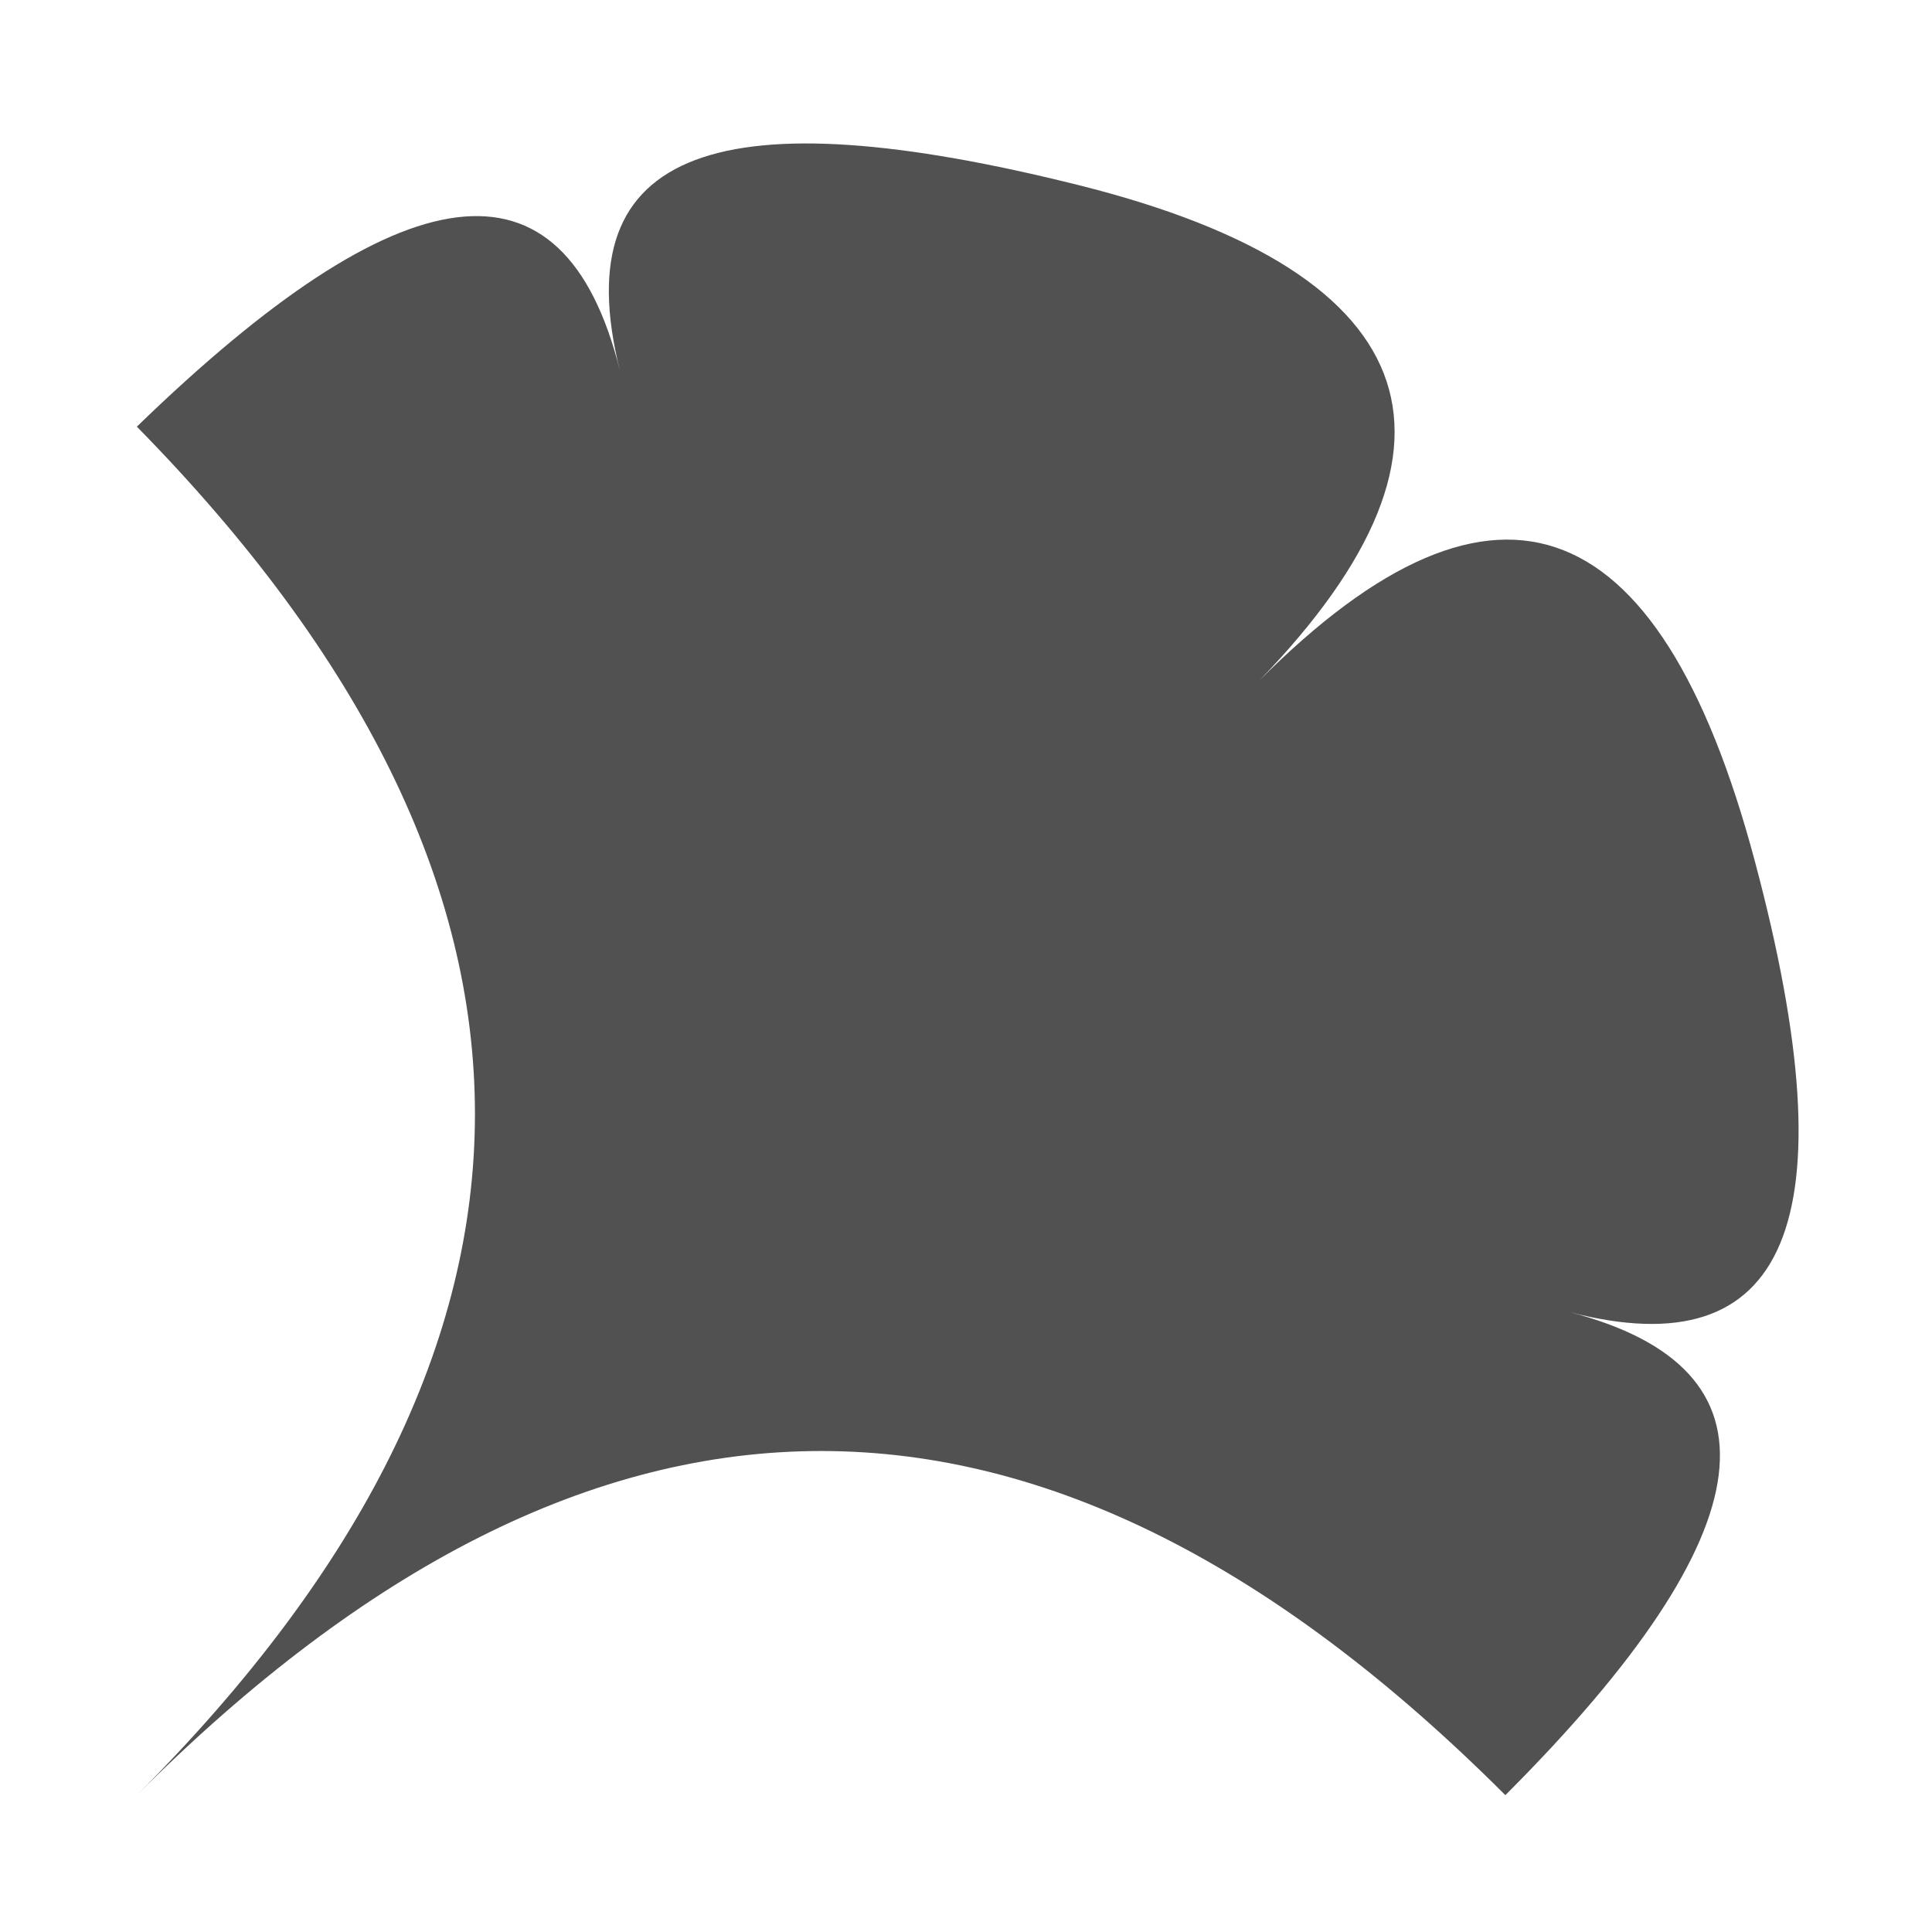
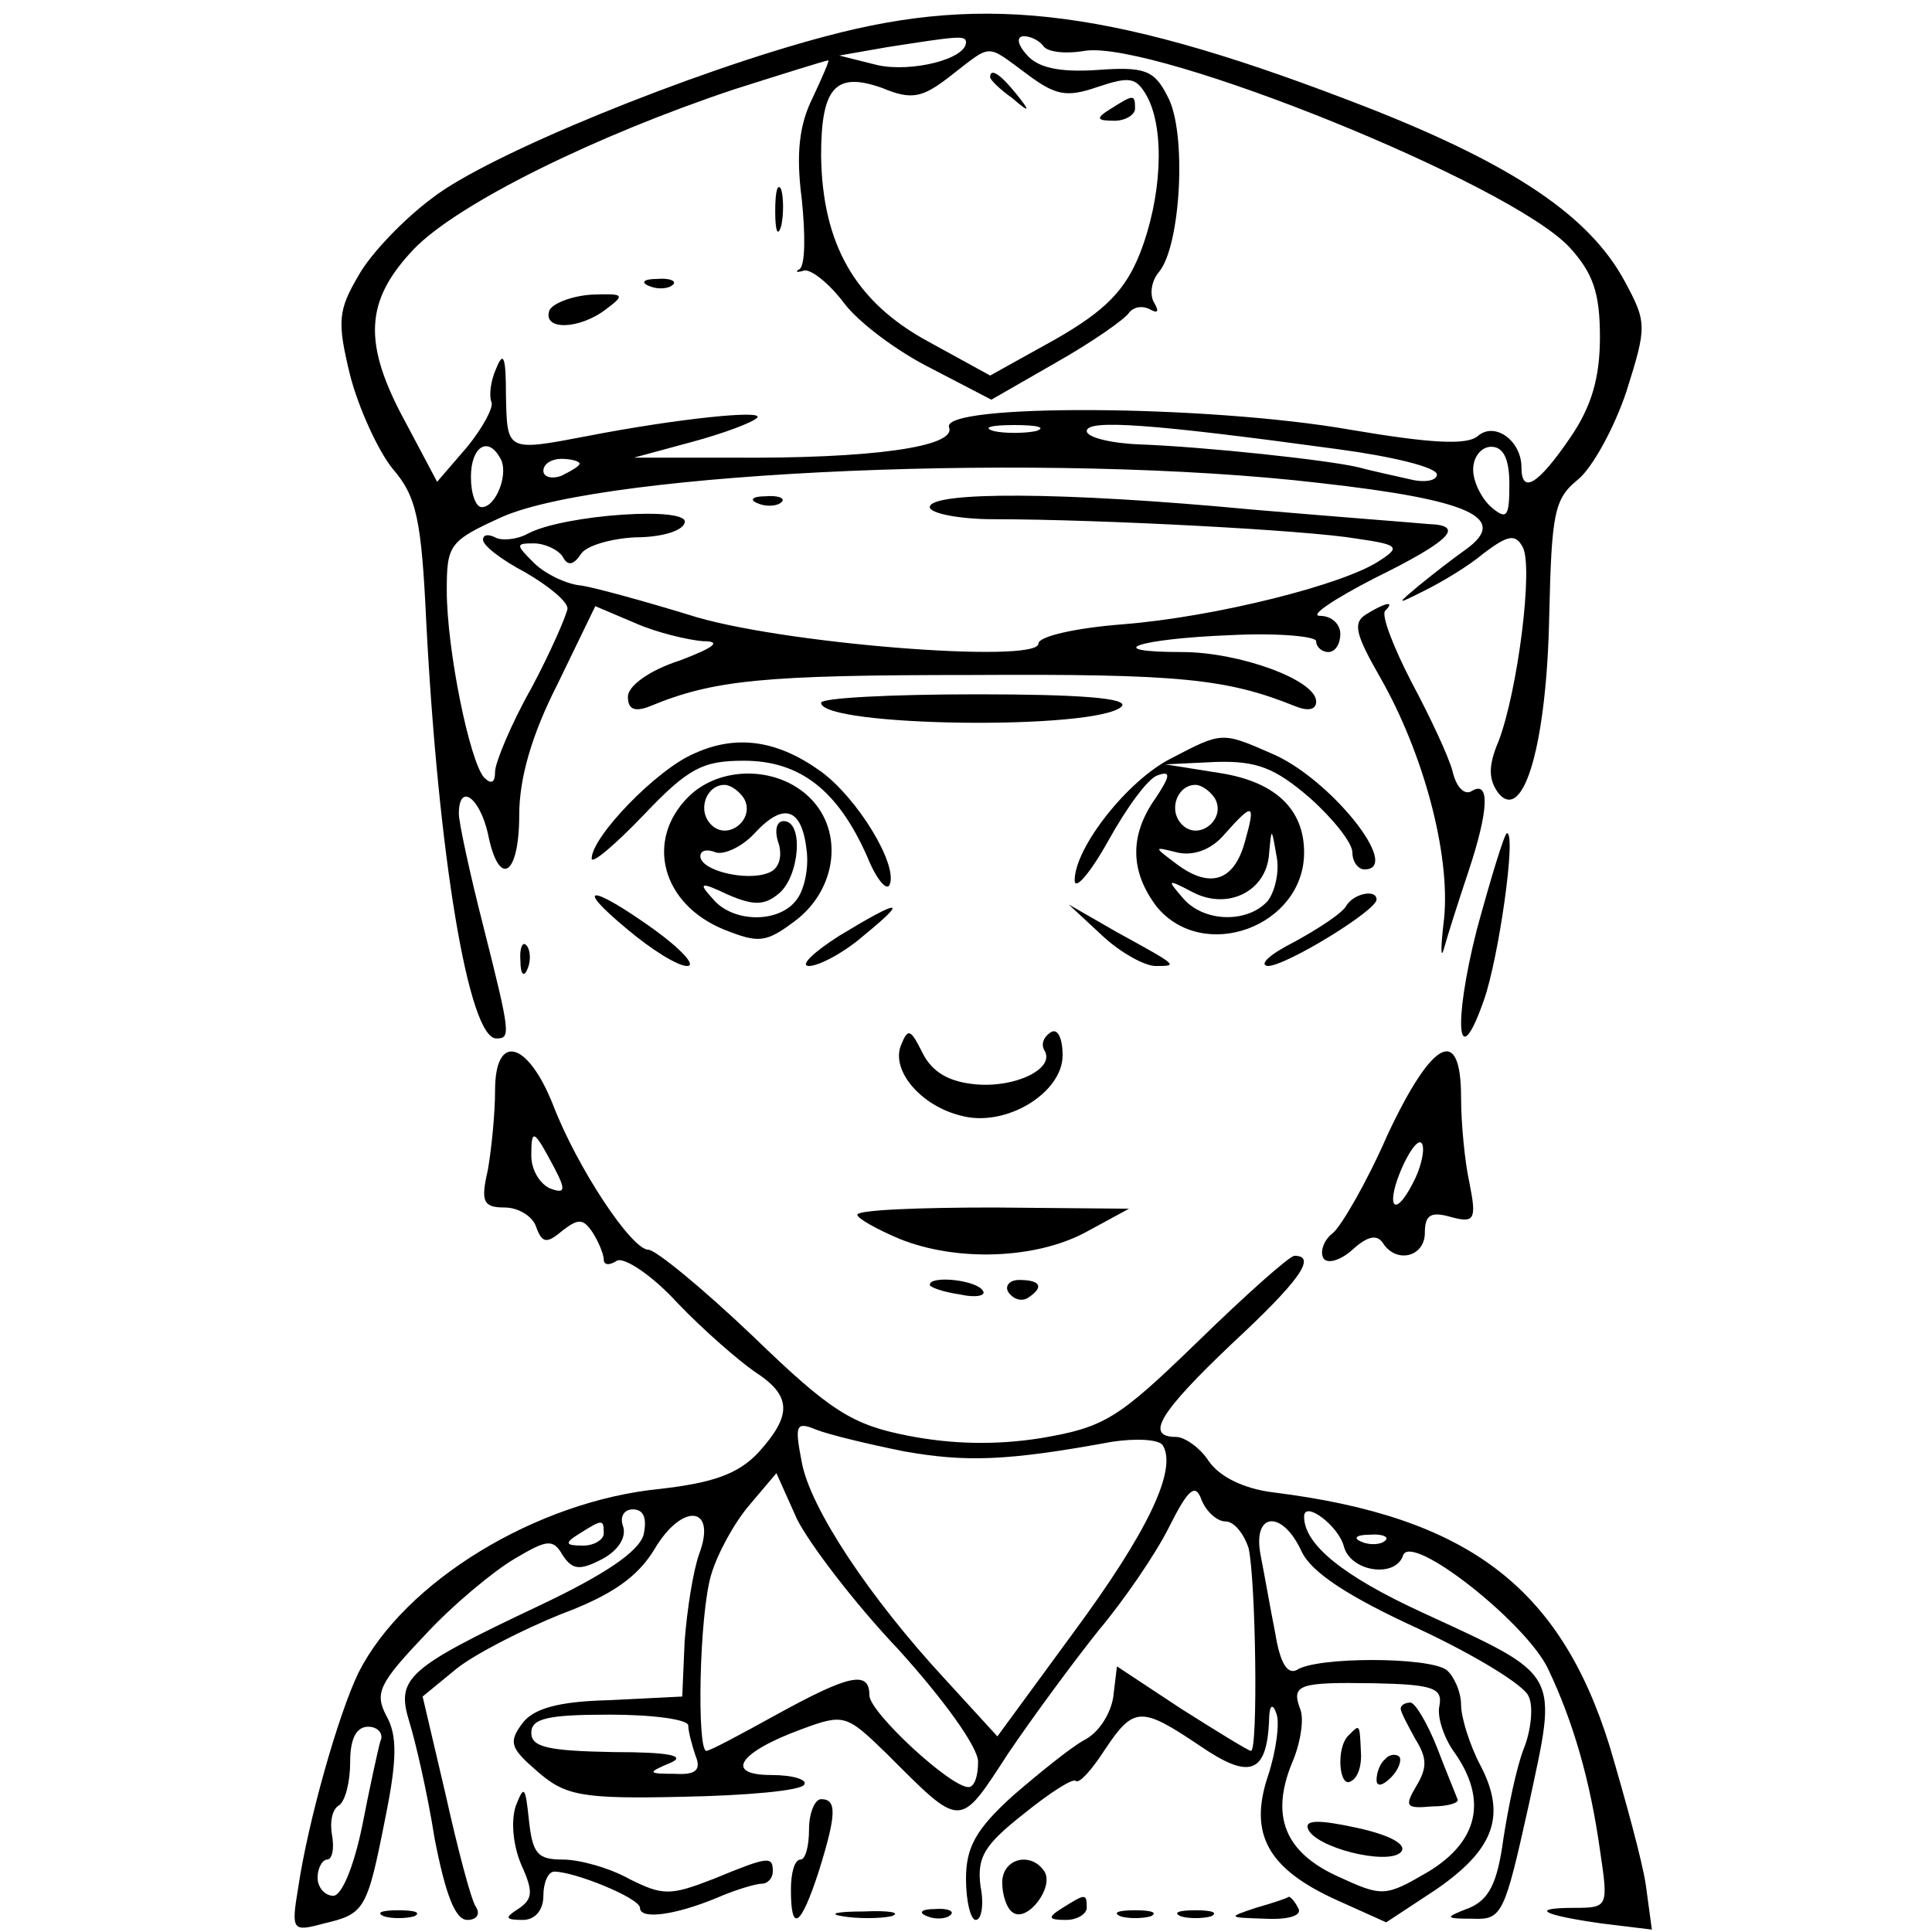
- <svg xmlns="http://www.w3.org/2000/svg" version="1.1" x="0px" y="0px" width="24px" height="24px" viewBox="0 0 24 24">
-   <style type="text/css">
- 	.st0{fill:#515151;}
- </style>
-   <path class="st0" d="M1.7,22.3c5.7-5.7,11.3-5.7,17,0c3.3-3.3,3.5-5.3,0.8-6c2.7,0.7,3.5-1.1,2.3-5.6s-3.3-5.2-6.3-2.1  c3-3,2.3-5.2-2.1-6.3S7,1.8,7.7,4.6C7,1.8,5,2.1,1.7,5.3C7.3,11,7.3,16.7,1.7,22.3" />
+ <svg xmlns="http://www.w3.org/2000/svg" version="1.0" width="160pt" height="160pt" viewBox="0 0 160 160" preserveAspectRatio="xMidYMid meet">
+   <g transform="translate(0,160) scale(0.1,-0.1)" fill="#000000" stroke="none">
+     <path d="M684 1570 c-110 -29 -280 -98 -326 -134 -23 -17 -51 -46 -61 -64 -17 -29 -18 -38 -7 -83 7 -27 23 -62 35 -77 20 -23 24 -42 28 -127 10 -193 35 -345 58 -345 12 0 12 3 -11 94 -11 43 -20 85 -20 92 0 26 17 14 24 -16 9 -46 26 -36 26 15 0 30 10 66 32 109 l31 64 33 -14 c18 -8 44 -14 56 -15 16 0 10 -5 -19 -16 -25 -8 -43 -21 -43 -30 0 -10 5 -13 18 -8 53 22 94 26 267 26 172 1 211 -3 268 -26 10 -4 17 -3 17 4 0 18 -64 41 -111 41 -69 0 -37 11 40 14 39 2 71 -1 71 -5 0 -5 5 -9 10 -9 6 0 10 7 10 15 0 8 -7 15 -17 15 -9 0 12 14 45 31 63 31 76 44 45 45 -10 1 -76 6 -146 12 -158 15 -267 15 -267 2 0 -5 24 -10 53 -10 86 0 259 -9 300 -16 35 -5 37 -7 20 -18 -29 -20 -137 -47 -213 -53 -39 -3 -70 -10 -70 -16 0 -17 -217 0 -290 24 -36 11 -76 22 -88 24 -13 1 -31 10 -40 19 -15 15 -15 16 0 16 9 0 20 -5 24 -11 4 -8 9 -7 15 2 4 7 25 13 45 14 21 0 39 5 41 12 5 14 -100 7 -130 -9 -9 -5 -22 -6 -27 -3 -6 3 -10 2 -10 -2 0 -5 16 -17 35 -27 19 -11 35 -24 35 -30 -1 -6 -14 -36 -30 -66 -17 -30 -30 -62 -30 -69 0 -9 -3 -11 -9 -5 -12 13 -31 106 -31 155 0 38 2 41 46 61 87 38 455 54 677 28 125 -14 157 -29 121 -55 -10 -7 -28 -21 -39 -30 -19 -16 -19 -16 5 -4 14 7 36 20 49 31 20 15 26 16 32 5 9 -16 -4 -119 -20 -161 -9 -21 -8 -32 0 -43 21 -25 40 42 42 147 2 85 4 97 24 113 12 10 30 43 40 73 17 54 17 57 -2 92 -29 53 -91 95 -210 142 -210 82 -316 96 -451 60z m116 -5 c0 -14 -45 -25 -73 -19 l-32 8 40 7 c58 9 65 10 65 4z m64 -3 c3 -5 18 -7 35 -4 59 8 352 -110 401 -163 19 -21 25 -37 25 -74 0 -34 -7 -58 -25 -84 -26 -38 -40 -47 -40 -24 0 22 -22 38 -36 26 -9 -8 -40 -6 -105 5 -119 21 -341 22 -333 2 6 -16 -64 -26 -181 -25 l-80 0 48 13 c26 7 50 16 54 20 7 7 -68 -1 -140 -15 -68 -13 -67 -13 -68 34 0 31 -2 37 -8 22 -5 -11 -6 -23 -4 -28 2 -4 -7 -21 -20 -37 l-25 -29 -26 49 c-36 66 -34 101 7 144 37 38 151 94 265 132 41 13 76 24 78 24 1 0 -5 -14 -13 -31 -11 -22 -14 -46 -9 -84 3 -29 3 -55 -2 -58 -4 -2 -2 -3 4 -1 6 1 21 -11 33 -27 12 -16 44 -40 72 -54 l50 -26 54 31 c30 17 57 36 60 41 4 5 11 6 17 3 7 -4 8 -2 4 5 -4 6 -3 18 4 26 18 22 23 116 7 145 -11 22 -19 25 -59 22 -31 -2 -49 2 -58 13 -8 9 -8 15 -2 15 6 0 13 -4 16 -8z m-14 -23 c24 -18 33 -20 59 -11 27 9 32 8 41 -8 15 -28 12 -84 -6 -130 -12 -30 -28 -47 -70 -71 l-54 -30 -51 28 c-61 33 -88 81 -89 154 0 57 12 70 51 56 24 -10 33 -8 56 10 35 27 29 27 63 2z m8 -296 c-10 -2 -26 -2 -35 0 -10 3 -2 5 17 5 19 0 27 -2 18 -5z m250 -15 c45 -6 82 -15 82 -21 0 -5 -10 -7 -22 -4 -13 3 -32 7 -43 10 -25 6 -127 17 -182 19 -24 1 -43 6 -43 11 0 10 54 6 208 -15z m-694 -7 c8 -12 -3 -41 -15 -41 -5 0 -9 11 -9 25 0 25 14 34 24 16z m836 -22 c0 -27 -2 -30 -15 -19 -8 7 -15 21 -15 31 0 11 7 19 15 19 10 0 15 -10 15 -31z m-770 17 c0 -2 -7 -6 -15 -10 -8 -3 -15 -1 -15 4 0 6 7 10 15 10 8 0 15 -2 15 -4z" />
+     <path d="M642 1425 c0 -16 2 -22 5 -12 2 9 2 23 0 30 -3 6 -5 -1 -5 -18z" />
+     <path d="M538 1363 c7 -3 16 -2 19 1 4 3 -2 6 -13 5 -11 0 -14 -3 -6 -6z" />
+     <path d="M455 1343 c-6 -17 25 -16 47 1 16 12 15 13 -12 12 -16 -1 -32 -7 -35 -13z" />
+     <path d="M820 1536 c0 -2 8 -10 18 -17 15 -13 16 -12 3 4 -13 16 -21 21 -21 13z" />
+     <path d="M920 1510 c-13 -8 -12 -10 3 -10 9 0 17 5 17 10 0 12 -1 12 -20 0z" />
+     <path d="M628 1183 c7 -3 16 -2 19 1 4 3 -2 6 -13 5 -11 0 -14 -3 -6 -6z" />
+     <path d="M1131 1091 c-11 -7 -8 -17 12 -52 36 -63 58 -146 53 -199 -3 -25 -3 -36 0 -25 3 11 12 39 20 63 17 51 18 76 3 67 -6 -4 -13 3 -16 16 -3 12 -19 46 -34 74 -15 29 -25 55 -22 59 9 9 0 7 -16 -3z" />
+     <path d="M680 1018 c0 -20 229 -23 249 -3 6 7 -37 10 -120 10 -71 0 -129 -3 -129 -7z" />
+     <path d="M575 976 c-31 -13 -85 -69 -85 -87 0 -5 19 11 43 36 37 39 49 45 83 45 47 0 78 -25 102 -79 8 -20 17 -30 19 -23 6 17 -27 71 -57 93 -36 26 -70 31 -105 15z" />
+     <path d="M970 972 c-36 -18 -80 -74 -80 -101 0 -9 13 6 28 33 15 27 33 52 41 54 11 4 10 -1 -2 -19 -22 -31 -21 -61 1 -90 39 -47 122 -16 122 45 0 36 -24 59 -71 66 l-44 7 42 2 c34 1 49 -5 78 -30 19 -17 35 -37 35 -45 0 -8 5 -14 10 -14 32 0 -29 76 -77 96 -41 18 -41 18 -83 -4z m36 -33 c10 -17 -13 -36 -27 -22 -12 12 -4 33 11 33 5 0 12 -5 16 -11z m25 -36 c-9 -33 -29 -39 -56 -19 -20 15 -20 15 0 10 13 -3 28 2 39 15 24 27 26 26 17 -6z m19 -49 c-17 -19 -54 -18 -71 3 -13 15 -12 15 9 4 29 -15 61 1 63 32 2 22 2 22 6 -1 3 -13 -1 -30 -7 -38z" />
+     <path d="M570 940 c-36 -36 -22 -89 30 -110 28 -11 34 -11 58 7 35 26 41 74 13 102 -27 27 -75 27 -101 1z m46 -1 c10 -17 -13 -36 -27 -22 -12 12 -4 33 11 33 5 0 12 -5 16 -11z m52 -43 c2 -15 -2 -34 -9 -42 -15 -19 -53 -18 -69 2 -12 13 -10 14 13 3 21 -9 30 -9 42 1 17 14 21 60 4 60 -6 0 -8 -8 -4 -19 3 -11 0 -21 -9 -24 -18 -7 -56 2 -56 14 0 5 6 6 13 3 7 -2 22 5 32 16 24 26 39 21 43 -14z" />
+     <path d="M1223 830 c-20 -79 -16 -121 6 -58 12 34 27 138 19 138 -2 0 -13 -36 -25 -80z" />
+     <path d="M520 830 c19 -16 41 -30 49 -30 8 0 -5 14 -27 30 -53 38 -68 38 -22 0z" />
+     <path d="M1115 850 c-3 -6 -23 -19 -43 -30 -20 -10 -30 -19 -22 -20 15 0 90 46 90 55 0 9 -19 5 -25 -5z" />
+     <path d="M695 825 c-22 -14 -33 -25 -25 -25 8 0 29 11 45 25 38 31 31 31 -20 0z" />
+     <path d="M913 825 c15 -14 35 -25 44 -25 19 0 19 0 -32 28 l-40 23 28 -26z" />
+     <path d="M431 804 c0 -11 3 -14 6 -6 3 7 2 16 -1 19 -3 4 -6 -2 -5 -13z" />
+     <path d="M746 734 c-8 -21 17 -50 50 -58 37 -10 84 19 84 50 0 14 -4 23 -10 19 -6 -4 -8 -10 -5 -15 9 -15 -24 -31 -57 -28 -22 2 -36 10 -44 26 -10 20 -12 21 -18 6z" />
+     <path d="M410 697 c0 -19 -3 -49 -6 -66 -6 -26 -4 -31 14 -31 11 0 23 -7 26 -16 5 -14 9 -14 22 -3 13 10 17 10 25 -2 5 -8 9 -18 9 -22 0 -5 5 -5 11 -1 6 3 29 -12 50 -35 22 -23 51 -48 64 -57 31 -20 31 -36 3 -67 -17 -18 -38 -25 -81 -30 -103 -10 -212 -77 -250 -152 -17 -35 -42 -124 -50 -178 -6 -36 -5 -37 21 -30 34 8 36 11 51 87 10 49 10 69 1 85 -10 19 -6 27 32 67 23 25 57 53 74 63 27 16 32 17 40 3 8 -12 14 -13 33 -3 13 7 20 18 17 27 -3 8 1 14 8 14 9 0 12 -7 9 -21 -4 -14 -32 -33 -87 -59 -110 -52 -118 -60 -107 -96 5 -16 15 -59 21 -97 9 -46 17 -67 27 -67 8 0 11 5 7 11 -4 6 -15 48 -25 93 l-19 81 28 23 c15 12 54 32 86 45 43 16 64 31 78 54 23 39 52 36 37 -4 -5 -14 -10 -46 -12 -72 l-2 -46 -60 -3 c-43 -1 -64 -7 -73 -20 -11 -15 -9 -20 13 -39 23 -20 36 -23 121 -21 52 1 97 5 100 10 3 4 -9 8 -27 8 -40 0 -27 19 25 38 35 13 37 12 70 -20 63 -63 60 -63 101 0 21 31 55 77 75 102 21 25 47 63 58 85 16 32 22 37 27 23 4 -10 13 -18 20 -18 7 0 15 -10 19 -22 6 -26 8 -168 2 -168 -2 0 -28 16 -58 35 l-53 35 -3 -25 c-2 -14 -12 -30 -24 -36 -11 -6 -37 -27 -59 -46 -31 -28 -39 -43 -39 -69 0 -19 4 -34 8 -34 5 0 7 13 4 28 -3 24 3 34 36 60 21 17 41 30 43 27 3 -2 13 9 24 26 24 36 30 36 79 3 41 -28 55 -23 57 21 0 13 3 15 6 6 3 -7 0 -31 -7 -52 -16 -48 0 -77 58 -103 l40 -18 41 27 c48 33 59 61 37 103 -9 17 -16 40 -16 50 0 11 -6 24 -12 29 -15 11 -108 11 -124 0 -8 -4 -14 6 -18 31 -4 20 -9 49 -12 64 -7 36 18 38 34 3 8 -17 38 -37 97 -64 47 -22 88 -47 91 -56 4 -8 2 -28 -4 -43 -6 -15 -13 -49 -17 -75 -5 -37 -12 -50 -28 -57 -21 -8 -21 -9 3 -9 24 -1 26 4 46 94 24 112 28 106 -89 160 -65 30 -97 56 -97 79 0 14 29 -8 33 -25 6 -21 43 -26 49 -7 7 19 102 -56 120 -94 21 -44 35 -93 43 -150 7 -47 7 -48 -21 -48 -38 0 -27 -6 23 -13 l41 -5 -5 37 c-3 20 -17 71 -30 115 -41 132 -118 190 -278 210 -25 3 -45 13 -54 26 -7 11 -20 20 -27 20 -26 0 -14 20 46 77 56 52 71 73 52 73 -4 0 -40 -32 -80 -71 -66 -64 -77 -71 -130 -80 -38 -6 -74 -5 -110 2 -46 9 -64 20 -128 82 -42 40 -81 72 -87 72 -14 0 -59 68 -79 120 -21 53 -48 60 -48 12z m49 -64 c10 -19 9 -22 -4 -17 -8 4 -15 15 -15 27 0 23 2 22 19 -10z m290 -235 c51 -9 85 -8 172 8 20 3 39 2 42 -3 12 -20 -12 -71 -74 -155 l-63 -86 -43 47 c-63 68 -112 142 -119 180 -6 31 -5 34 12 27 10 -4 43 -12 73 -18z m-5 -164 c38 -42 66 -81 66 -93 0 -12 -3 -21 -8 -21 -15 0 -82 62 -82 76 0 21 -17 17 -77 -16 -29 -16 -55 -30 -58 -30 -8 0 -6 113 4 146 5 17 19 43 32 58 l22 26 17 -38 c10 -20 47 -69 84 -108z m-244 96 c0 -5 -8 -10 -17 -10 -15 0 -16 2 -3 10 19 12 20 12 20 0z m647 -6 c-3 -3 -12 -4 -19 -1 -8 3 -5 6 6 6 11 1 17 -2 13 -5z m45 -137 c-2 -9 4 -27 13 -39 27 -39 19 -73 -22 -98 -36 -21 -38 -21 -75 -4 -44 20 -56 50 -38 94 7 16 10 36 7 44 -8 21 -2 23 61 22 49 -1 57 -4 54 -19z m-622 -16 c0 -5 3 -16 6 -25 5 -12 0 -16 -17 -15 -23 0 -23 1 -4 9 14 6 -1 9 -47 9 -54 1 -68 4 -68 16 0 12 14 15 65 15 36 0 65 -4 65 -9z m-255 -13 c-2 -7 -9 -39 -15 -70 -7 -34 -17 -58 -24 -58 -7 0 -13 7 -13 15 0 8 4 15 8 15 4 0 6 9 4 20 -2 11 0 22 6 25 5 4 9 19 9 36 0 19 5 29 15 29 8 0 13 -6 10 -12z" />
+     <path d="M1160 185 c0 -3 6 -14 12 -25 10 -16 10 -24 1 -39 -10 -17 -9 -19 13 -17 13 0 23 3 21 6 -1 3 -9 22 -17 43 -8 20 -18 37 -22 37 -4 0 -8 -2 -8 -5z" />
+     <path d="M1117 163 c-11 -10 -8 -45 2 -38 6 3 9 14 8 25 -1 23 -1 22 -10 13z" />
+     <path d="M1147 143 c-4 -3 -7 -11 -7 -17 0 -6 5 -5 12 2 6 6 9 14 7 17 -3 3 -9 2 -12 -2z" />
+     <path d="M1083 86 c5 -16 66 -31 77 -20 6 6 -8 14 -35 20 -32 7 -44 7 -42 0z" />
+     <path d="M1149 660 c-17 -39 -38 -75 -45 -81 -8 -6 -11 -16 -8 -21 3 -5 14 -2 24 7 12 11 20 13 25 6 11 -18 35 -12 35 8 0 15 5 18 22 13 19 -5 21 -2 15 28 -4 18 -7 50 -7 71 0 61 -24 48 -61 -31z m21 -40 c-16 -31 -23 -18 -8 15 7 15 14 23 16 17 2 -6 -2 -21 -8 -32z" />
+     <path d="M710 594 c0 -3 16 -12 35 -20 47 -19 113 -17 155 6 l35 19 -112 1 c-62 0 -113 -2 -113 -6z" />
+     <path d="M770 536 c0 -2 11 -6 25 -8 13 -3 22 -1 19 3 -5 9 -44 13 -44 5z" />
+     <path d="M835 530 c4 -6 11 -8 16 -5 14 9 11 15 -7 15 -8 0 -12 -5 -9 -10z" />
+     <path d="M427 104 c-4 -13 -2 -33 5 -49 10 -22 9 -28 -3 -36 -11 -7 -11 -9 4 -9 10 0 17 8 17 20 0 11 4 20 9 20 17 0 71 -22 71 -30 0 -10 29 -6 63 8 16 7 33 12 38 12 5 0 9 5 9 10 0 13 -3 13 -49 -6 -36 -14 -42 -14 -70 0 -16 9 -41 16 -55 16 -21 0 -25 5 -28 33 -3 28 -4 29 -11 11z" />
+     <path d="M670 85 c0 -14 -3 -25 -7 -25 -5 0 -8 -11 -8 -25 0 -36 8 -31 23 15 15 48 15 60 2 60 -5 0 -10 -11 -10 -25z" />
+     <path d="M830 41 c0 -11 4 -22 9 -25 12 -8 34 21 26 34 -11 17 -35 11 -35 -9z" />
+     <path d="M880 20 c-13 -8 -12 -10 3 -10 9 0 17 5 17 10 0 12 -1 12 -20 0z" />
+     <path d="M1040 20 c-24 -8 -23 -8 8 -9 20 -1 31 3 27 9 -3 6 -7 10 -8 9 -1 -1 -13 -5 -27 -9z" />
+     <path d="M318 13 c6 -2 18 -2 25 0 6 3 1 5 -13 5 -14 0 -19 -2 -12 -5z" />
+     <path d="M698 13 c12 -2 30 -2 40 0 9 3 -1 5 -23 4 -22 0 -30 -2 -17 -4z" />
+     <path d="M768 13 c7 -3 16 -2 19 1 4 3 -2 6 -13 5 -11 0 -14 -3 -6 -6z" />
+     <path d="M928 13 c6 -2 18 -2 25 0 6 3 1 5 -13 5 -14 0 -19 -2 -12 -5z" />
+     <path d="M978 13 c6 -2 18 -2 25 0 6 3 1 5 -13 5 -14 0 -19 -2 -12 -5z" />
+   </g>
</svg>
